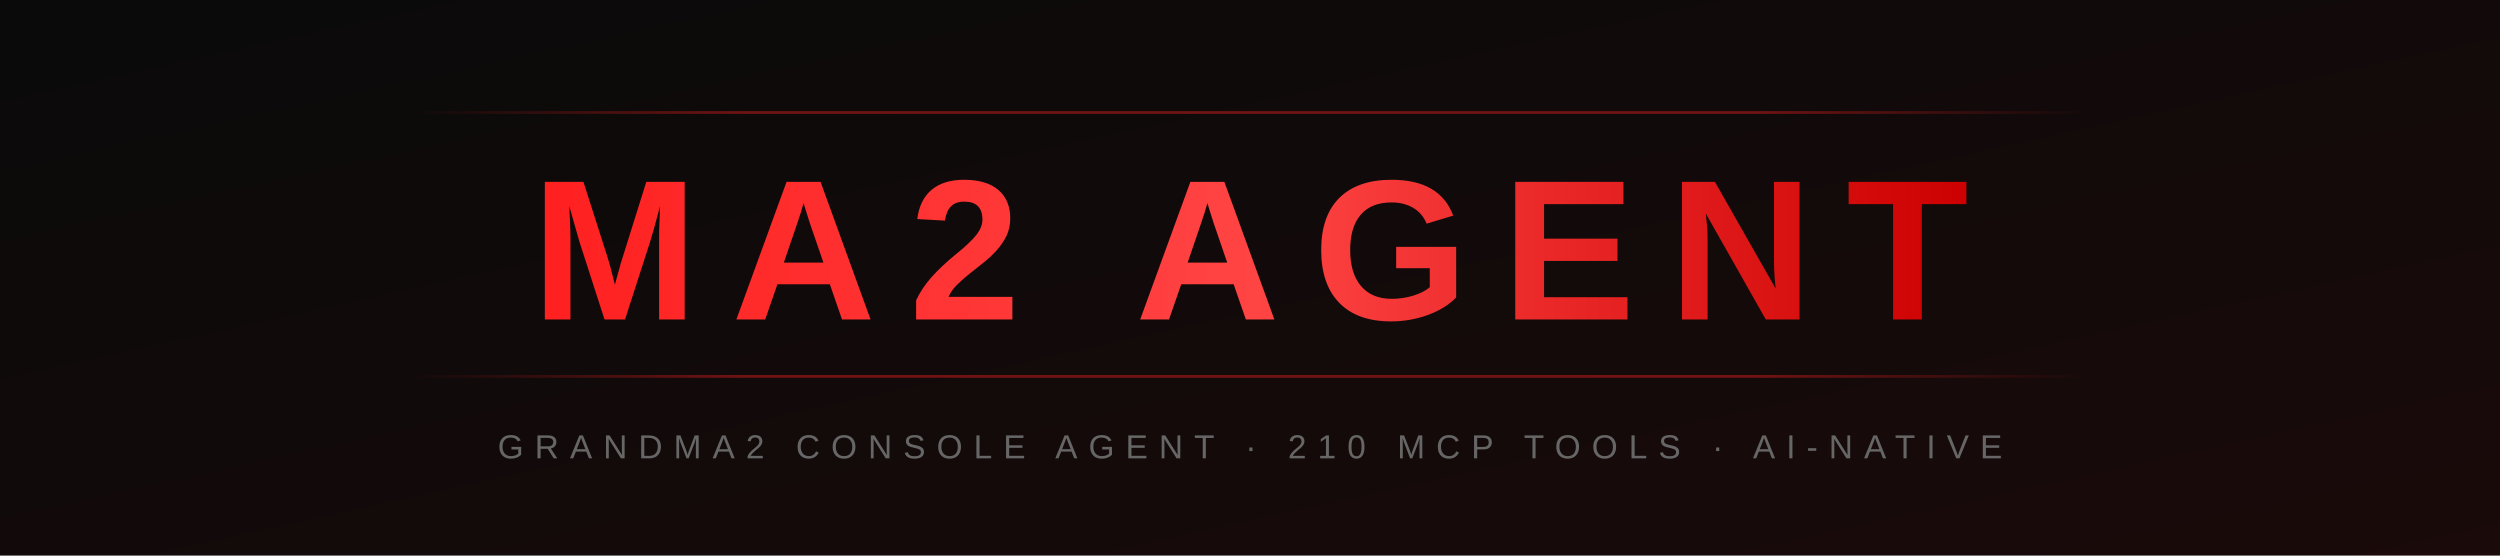
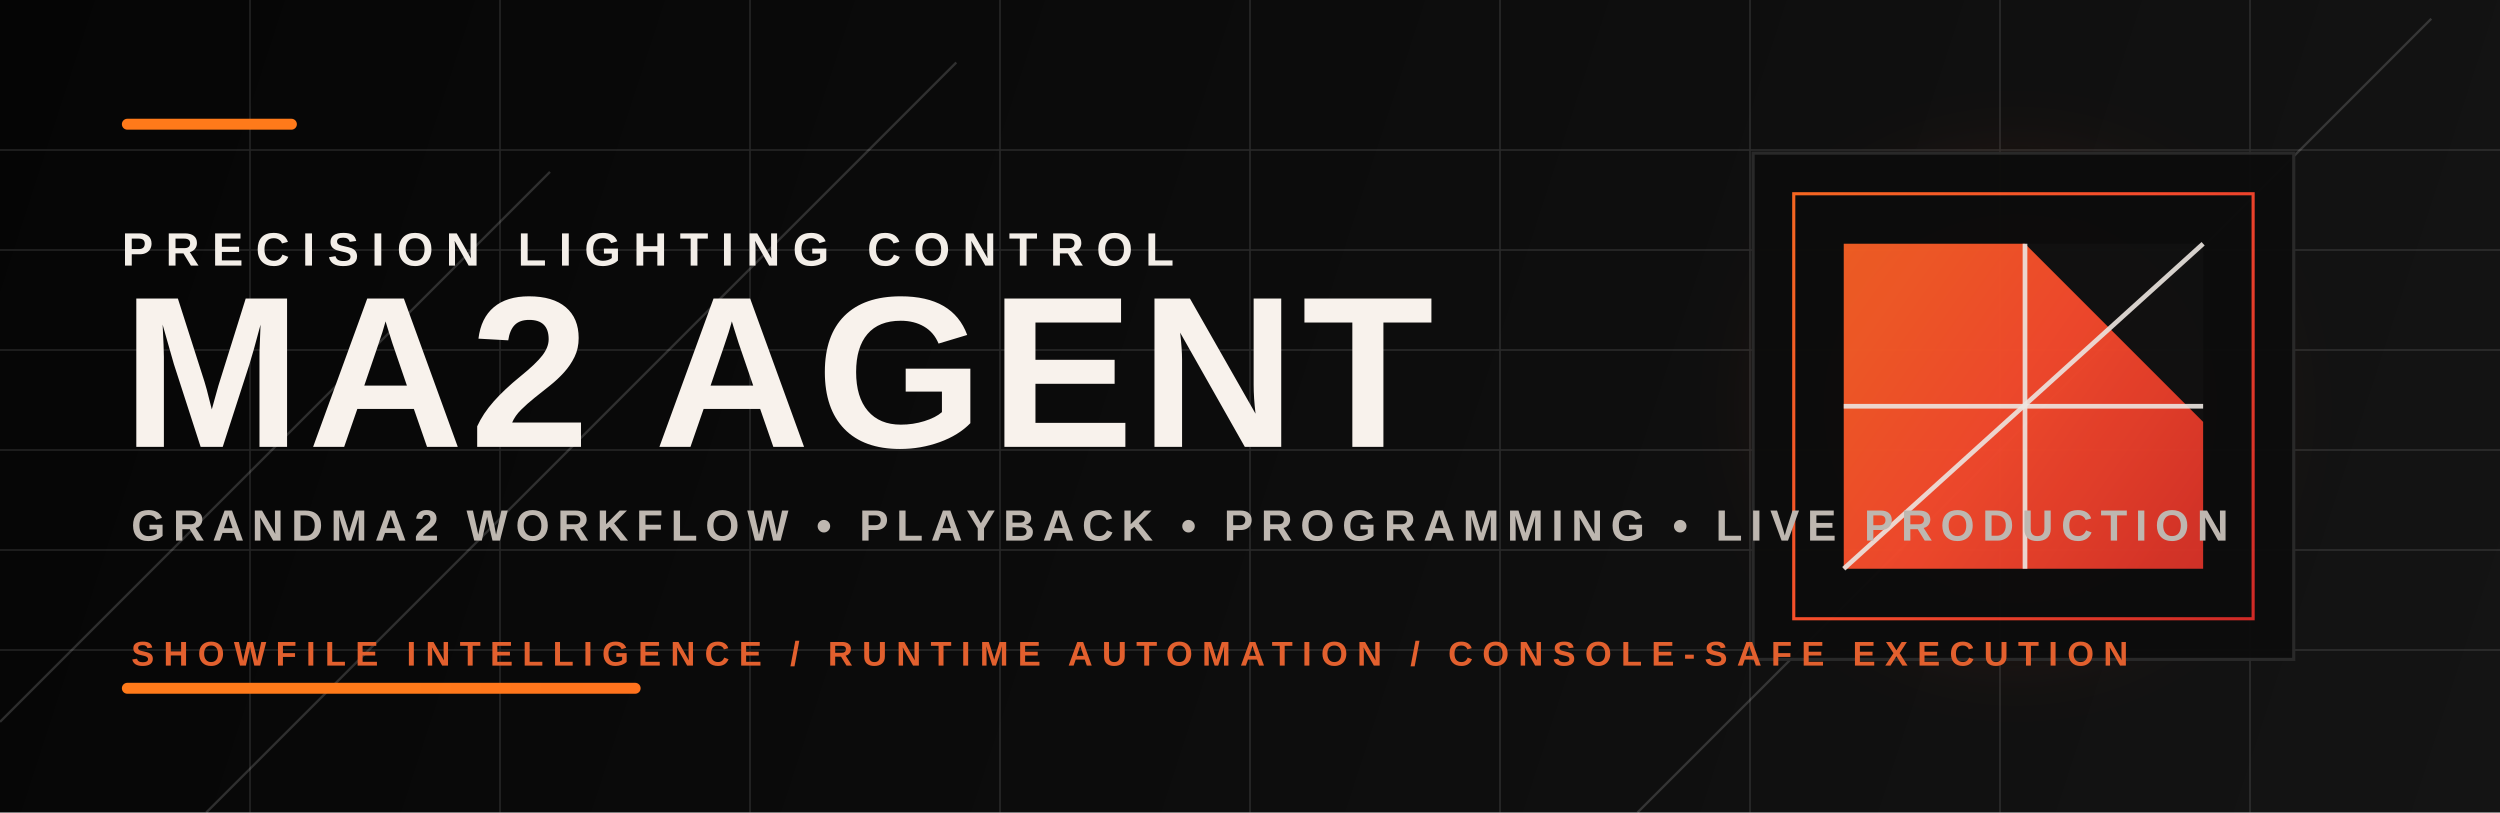
- <svg xmlns="http://www.w3.org/2000/svg" width="900" height="200" viewBox="0 0 900 200">
+ <svg xmlns="http://www.w3.org/2000/svg" width="1600" height="520" viewBox="0 0 1600 520" fill="none" role="img" aria-labelledby="title desc">
  <defs>
-     <linearGradient id="bgGrad" x1="0%" y1="0%" x2="100%" y2="100%">
-       <stop offset="0%" stop-color="#0a0a0a" />
-       <stop offset="100%" stop-color="#1a0a0a" />
+     <linearGradient id="bg" x1="0" y1="0" x2="1600" y2="520" gradientUnits="userSpaceOnUse">
+       <stop offset="0" stop-color="#050505" />
+       <stop offset="0.55" stop-color="#0D0D0D" />
+       <stop offset="1" stop-color="#141414" />
    </linearGradient>
-     <linearGradient id="textGrad" x1="0%" y1="0%" x2="100%" y2="0%">
-       <stop offset="0%" stop-color="#FF2020" />
-       <stop offset="50%" stop-color="#FF4444" />
-       <stop offset="100%" stop-color="#CC0000" />
+     <linearGradient id="accent" x1="1040" y1="90" x2="1520" y2="430" gradientUnits="userSpaceOnUse">
+       <stop offset="0" stop-color="#FF7A1A" />
+       <stop offset="0.5" stop-color="#FF4D2D" />
+       <stop offset="1" stop-color="#C81D25" />
    </linearGradient>
-     <linearGradient id="accentLine" x1="0%" y1="0%" x2="100%" y2="0%">
-       <stop offset="0%" stop-color="#FF202000" />
-       <stop offset="20%" stop-color="#FF2020" />
-       <stop offset="80%" stop-color="#FF2020" />
-       <stop offset="100%" stop-color="#FF202000" />
+     <linearGradient id="lineAccent" x1="260" y1="0" x2="1120" y2="0" gradientUnits="userSpaceOnUse">
+       <stop offset="0" stop-color="#FF7A1A" />
+       <stop offset="1" stop-color="#FF4D2D" />
    </linearGradient>
+     <filter id="glow" x="980" y="40" width="620" height="440" filterUnits="userSpaceOnUse" color-interpolation-filters="sRGB">
+       <feGaussianBlur stdDeviation="28" />
+     </filter>
  </defs>
-   <rect width="900" height="200" fill="url(#bgGrad)" />
-   <rect x="150" y="40" width="600" height="1" fill="url(#accentLine)" opacity="0.4" />
-   <text x="450" y="115" font-family="'Helvetica Neue', Arial, sans-serif" font-size="72" font-weight="800" text-anchor="middle" letter-spacing="12" fill="url(#textGrad)">MA2 AGENT</text>
-   <rect x="150" y="135" width="600" height="1" fill="url(#accentLine)" opacity="0.4" />
-   <text x="450" y="165" font-family="'Helvetica Neue', Arial, sans-serif" font-size="12" font-weight="300" text-anchor="middle" letter-spacing="4" fill="#666666">GRANDMA2 CONSOLE AGENT  ·  210 MCP TOOLS  ·  AI-NATIVE</text>
+   <rect width="1600" height="520" fill="url(#bg)" />
+   <g opacity="0.12" stroke="#FFFFFF">
+     <path d="M0 96H1600" />
+     <path d="M0 160H1600" />
+     <path d="M0 224H1600" />
+     <path d="M0 288H1600" />
+     <path d="M0 352H1600" />
+     <path d="M0 416H1600" />
+     <path d="M160 0V520" />
+     <path d="M320 0V520" />
+     <path d="M480 0V520" />
+     <path d="M640 0V520" />
+     <path d="M800 0V520" />
+     <path d="M960 0V520" />
+     <path d="M1120 0V520" />
+     <path d="M1280 0V520" />
+     <path d="M1440 0V520" />
+   </g>
+   <g opacity="0.16">
+     <path d="M0 462L352 110" stroke="#FFFFFF" stroke-width="1.5" />
+     <path d="M132 520L612 40" stroke="#FFFFFF" stroke-width="1.5" />
+     <path d="M1048 520L1556 12" stroke="#FFFFFF" stroke-width="1.5" />
+   </g>
+   <rect x="78" y="76" width="112" height="7" rx="3.5" fill="url(#lineAccent)" />
+   <rect x="78" y="437" width="332" height="7" rx="3.5" fill="url(#lineAccent)" />
+   <g opacity="0.12" filter="url(#glow)">
+     <circle cx="1290" cy="260" r="150" fill="#FF5A24" />
+   </g>
+   <g opacity="0.96">
+     <path d="M1122 98H1468V422H1122V98Z" fill="#0B0B0B" stroke="#2A2A2A" stroke-width="2" />
+     <path d="M1148 124H1442V396H1148V124Z" fill="none" stroke="url(#accent)" stroke-width="2" />
+     <path d="M1180 156H1410V364H1180V156Z" fill="#101010" />
+     <path d="M1180 156H1296L1410 270V364H1180V156Z" fill="url(#accent)" opacity="0.95" />
+     <path d="M1180 364L1410 156" stroke="#F4EDE8" stroke-width="3" opacity="0.9" />
+     <path d="M1180 260H1410" stroke="#F4EDE8" stroke-width="3" opacity="0.9" />
+     <path d="M1296 156V364" stroke="#F4EDE8" stroke-width="3" opacity="0.9" />
+   </g>
+   <text x="78" y="170" fill="#F3EEE8" font-family="Arial, Helvetica, sans-serif" font-size="30" font-weight="700" letter-spacing="8">
+     PRECISION LIGHTING CONTROL
+   </text>
+   <text x="78" y="286" fill="#F8F2EC" font-family="Arial Black, Arial, Helvetica, sans-serif" font-size="138" font-weight="900" letter-spacing="4">
+     MA2 AGENT
+   </text>
+   <text x="84" y="346" fill="#BEB7B0" font-family="Arial, Helvetica, sans-serif" font-size="28" font-weight="700" letter-spacing="5">
+     GRANDMA2 WORKFLOW • PLAYBACK • PROGRAMMING • LIVE PRODUCTION
+   </text>
+   <text x="84" y="426" fill="#E2602E" font-family="Arial, Helvetica, sans-serif" font-size="22" font-weight="700" letter-spacing="6">
+     SHOWFILE INTELLIGENCE / RUNTIME AUTOMATION / CONSOLE-SAFE EXECUTION
+   </text>
</svg>
